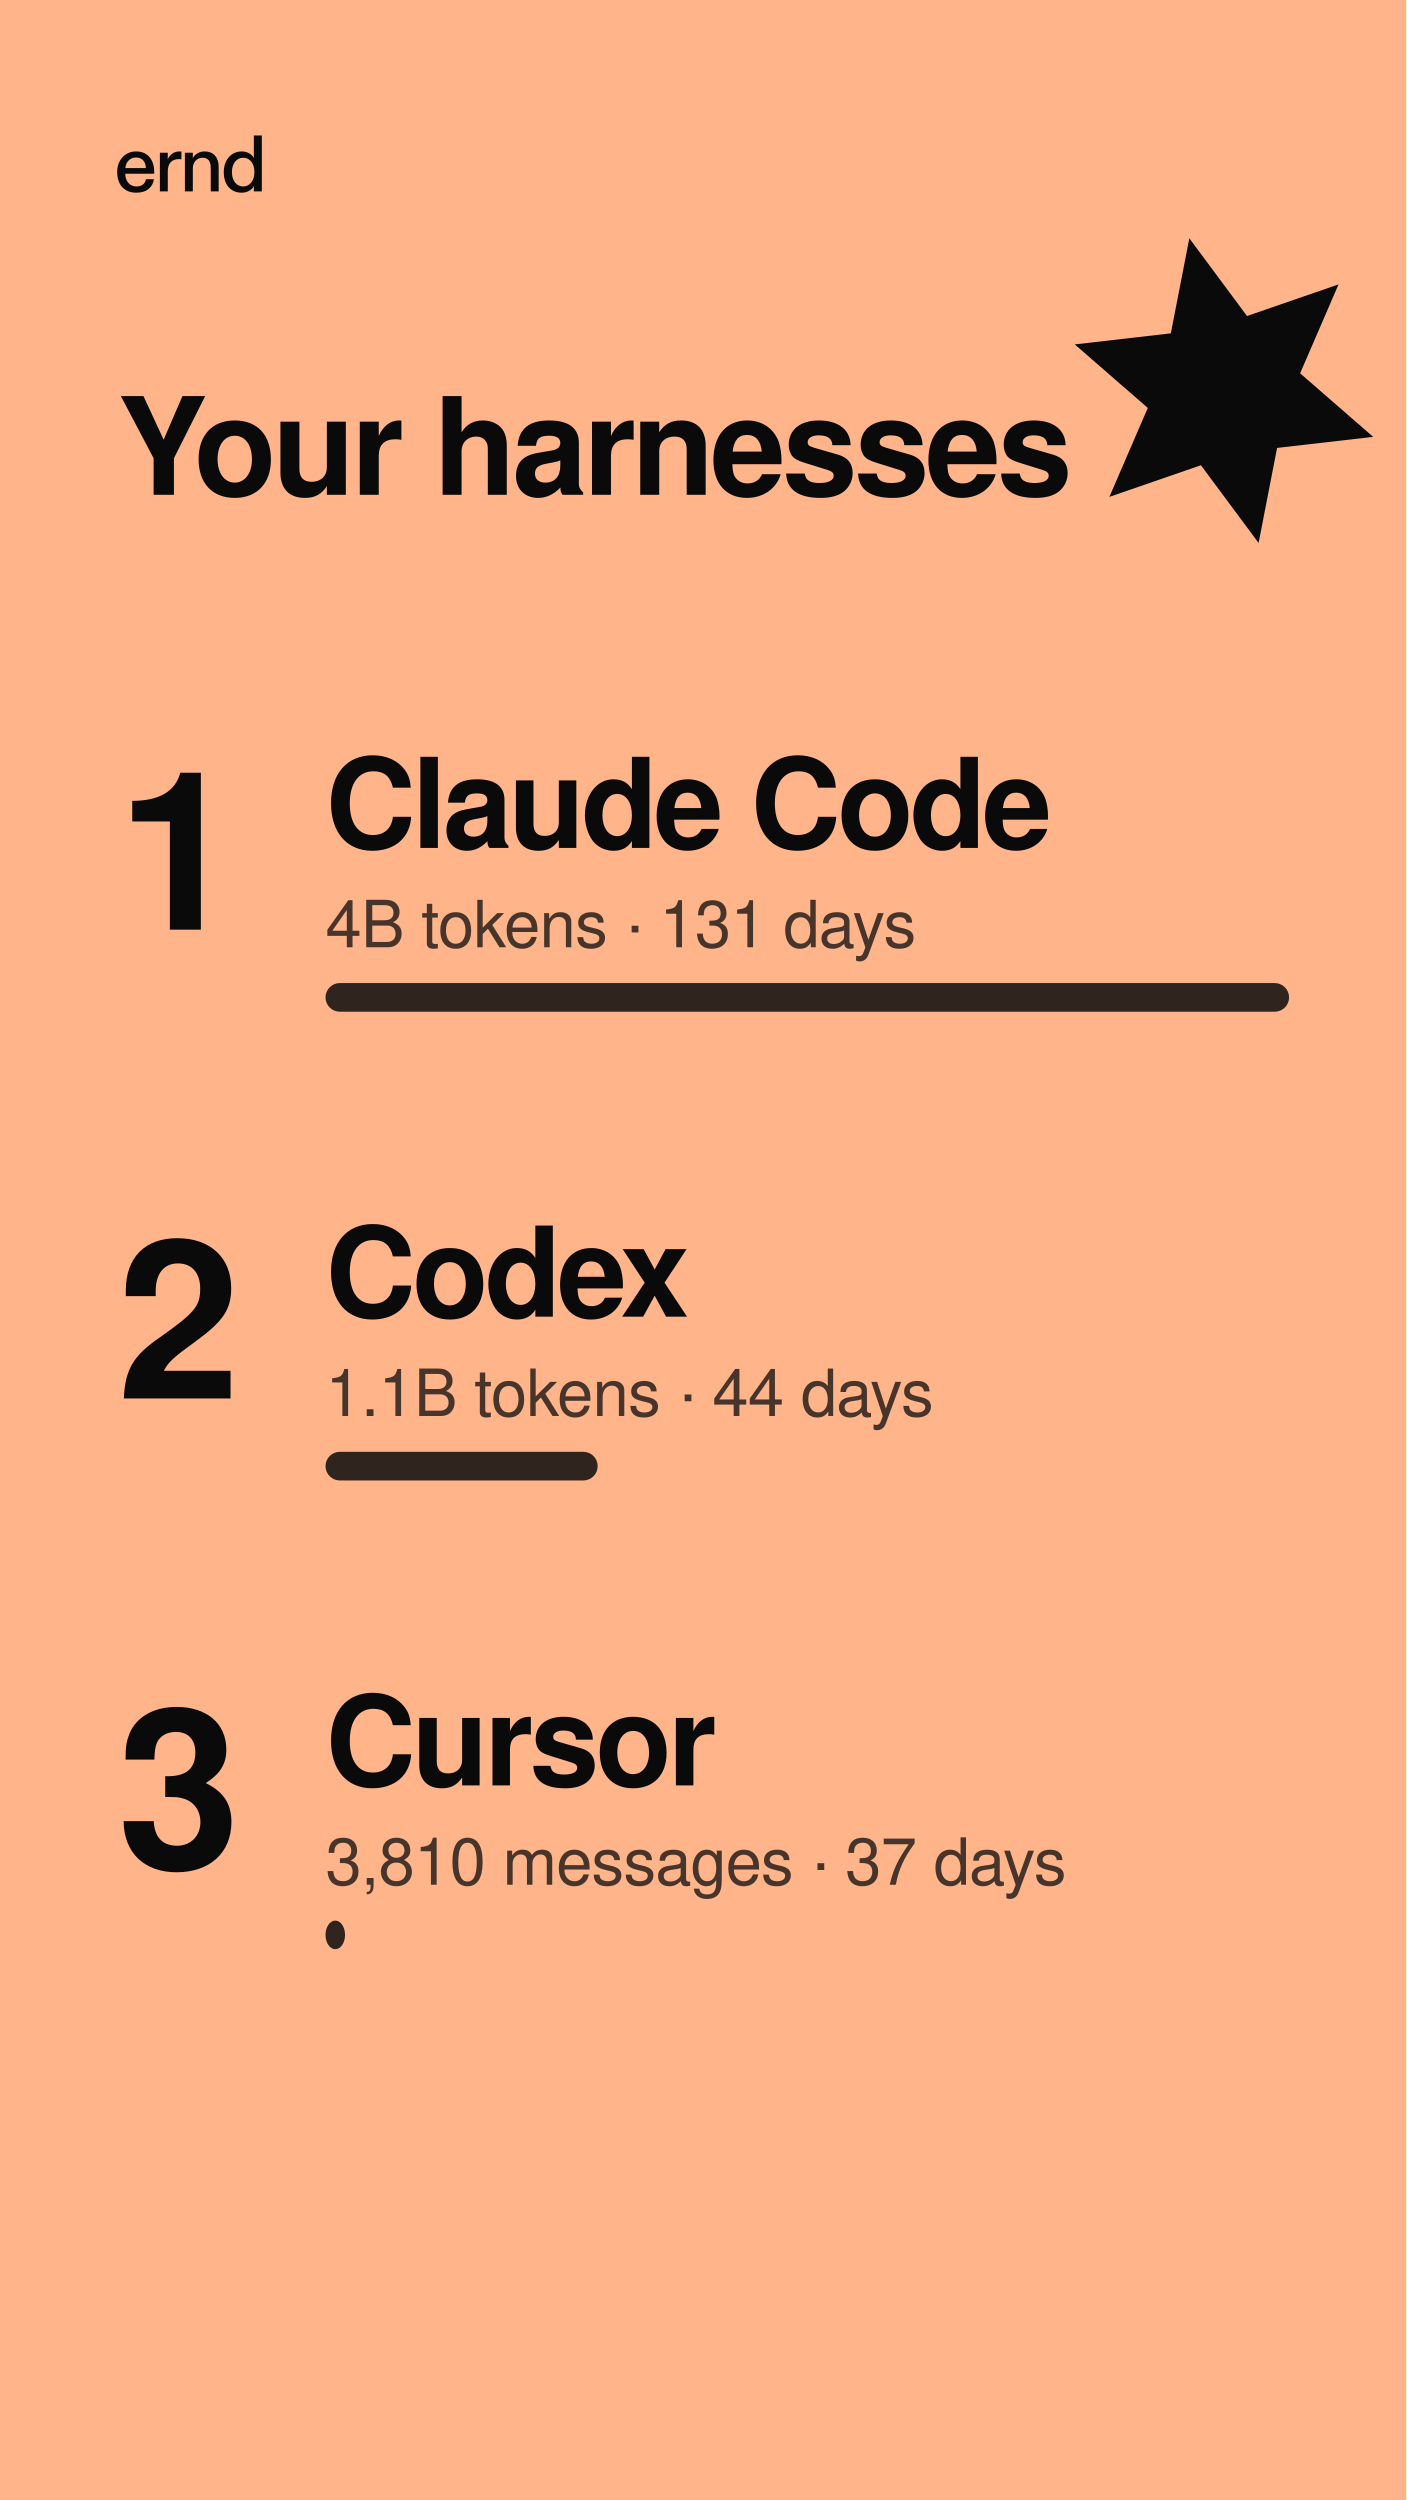
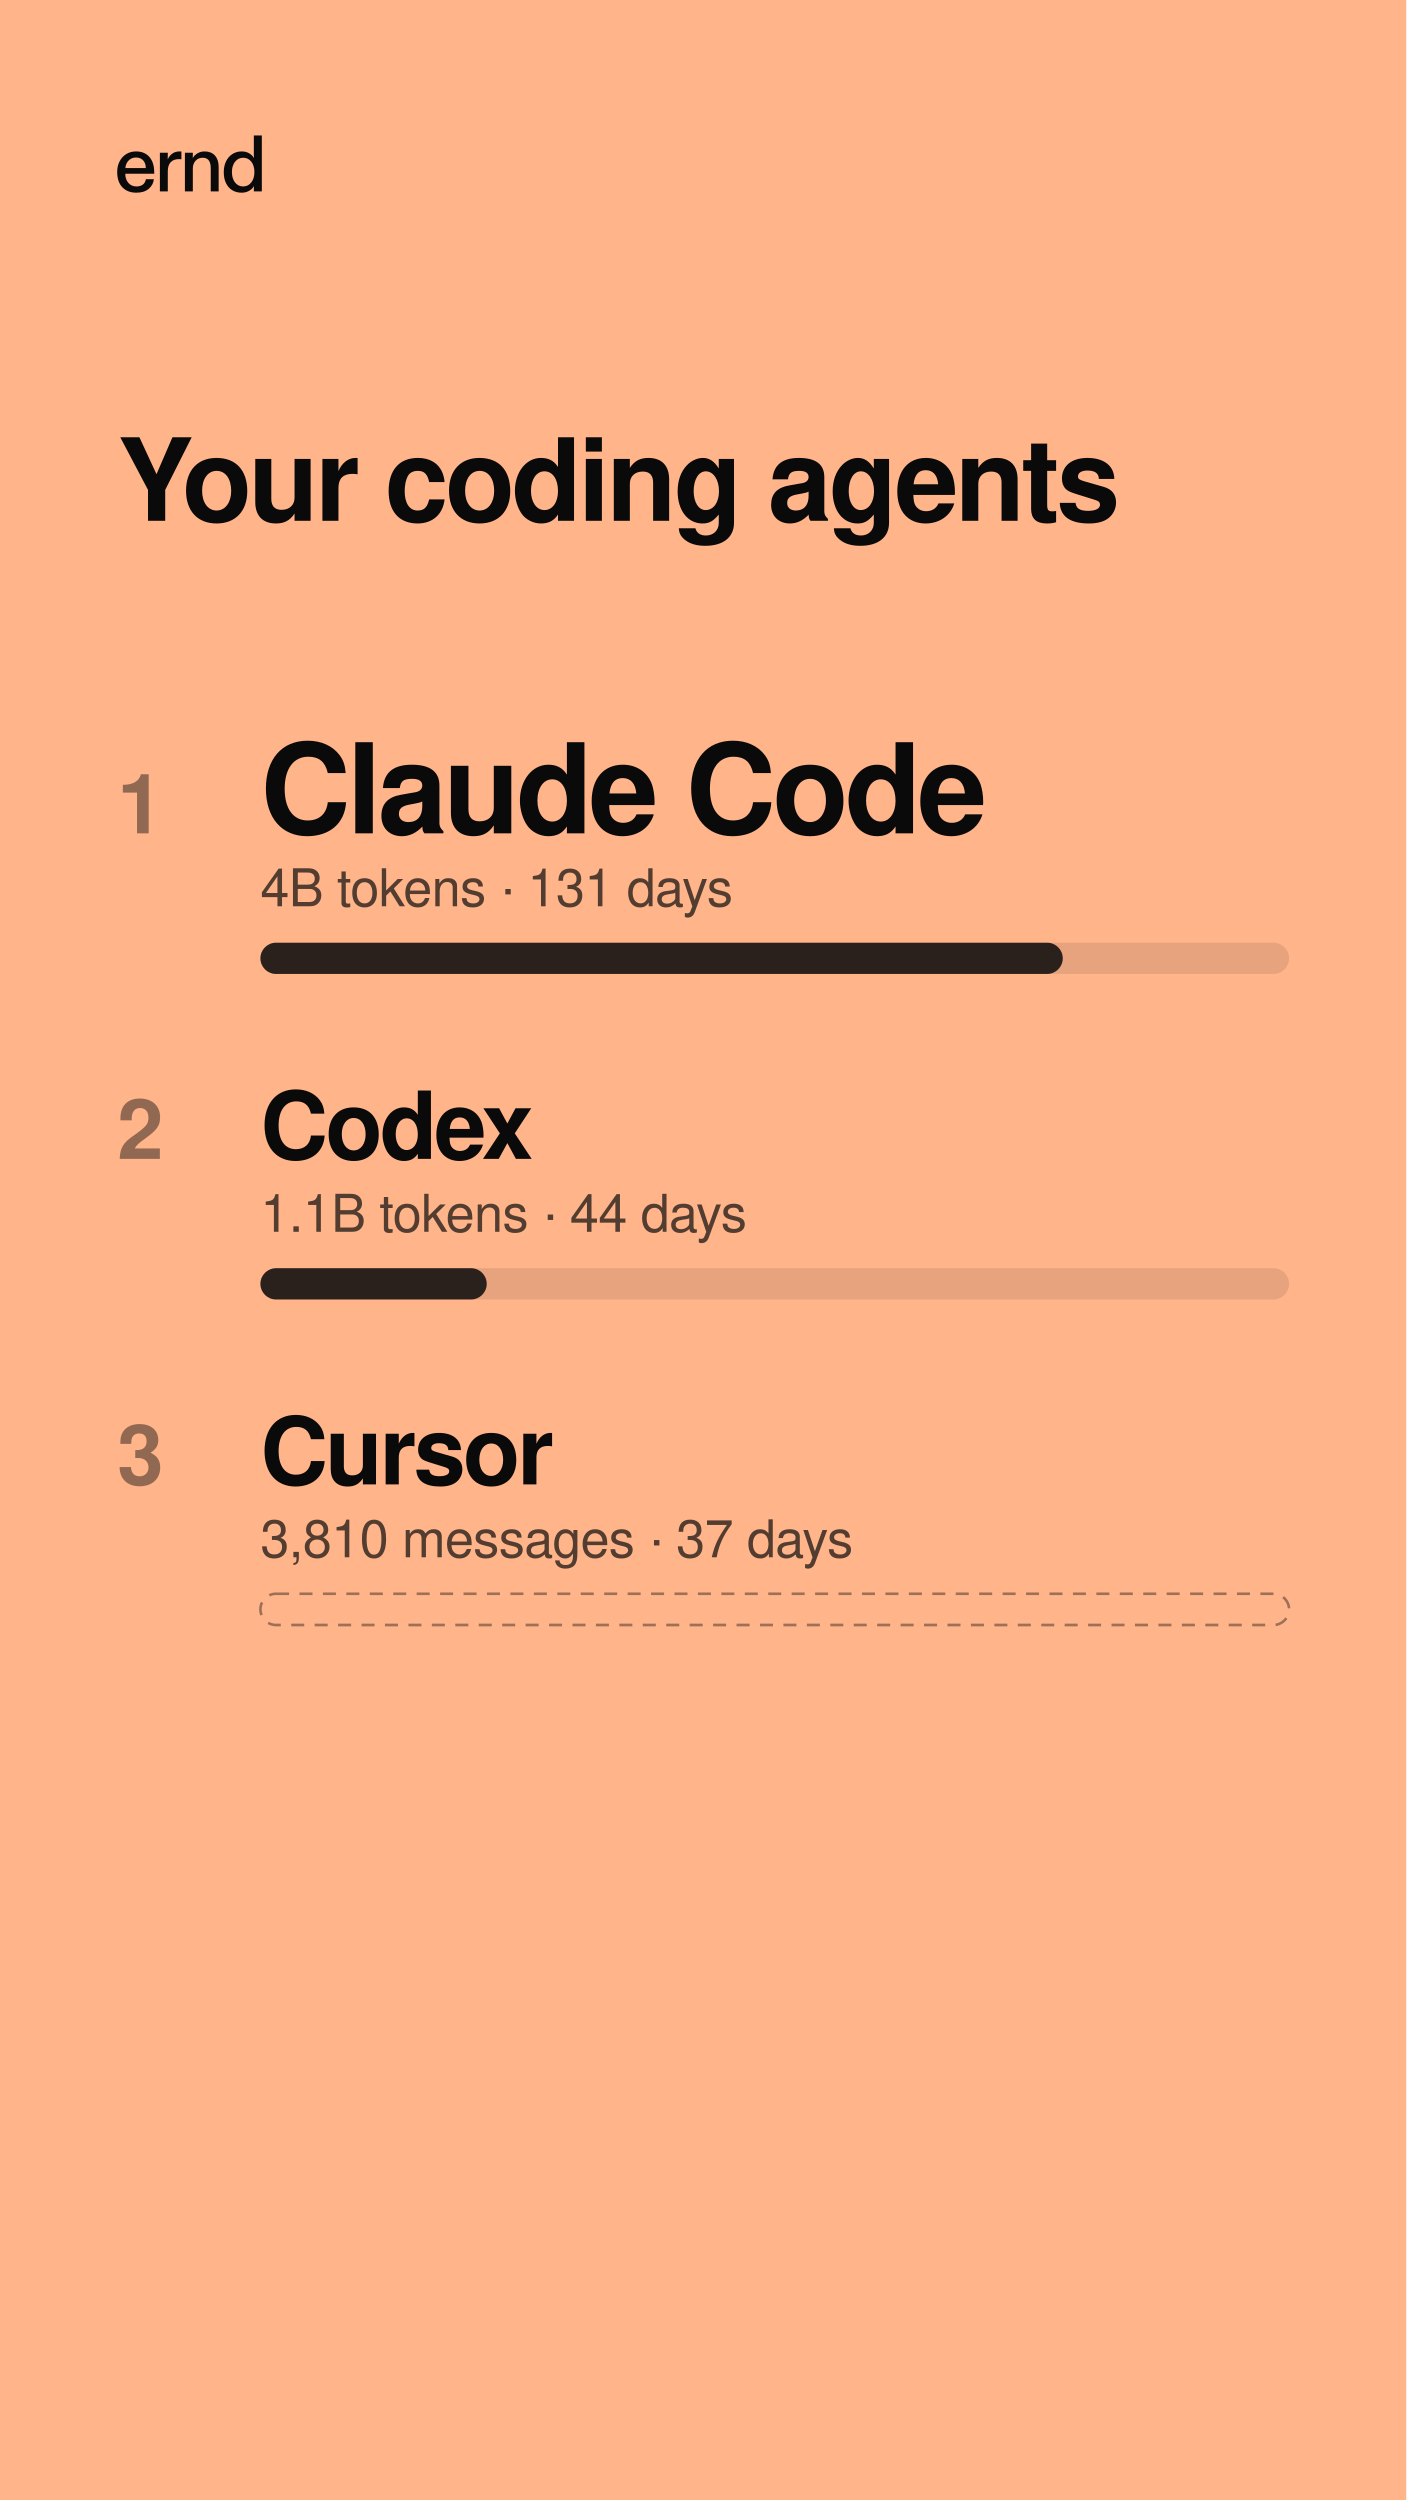
<svg xmlns="http://www.w3.org/2000/svg" width="1080" height="1920" viewBox="0 0 1080 1920">
  <defs>
    <linearGradient id="sky-harnesses" x1="0" y1="0" x2="0.35" y2="1">
      <stop offset="0" stop-color="#6a97e6" />
      <stop offset="0.45" stop-color="#7682d7" />
      <stop offset="0.78" stop-color="#9775c6" />
      <stop offset="1" stop-color="#e175ae" />
    </linearGradient>
    <linearGradient id="dusk-harnesses" x1="0" y1="0" x2="0" y2="1">
      <stop offset="0" stop-color="#141133" />
      <stop offset="1" stop-color="#2a2160" />
    </linearGradient>
    <linearGradient id="ink-harnesses" x1="0" y1="0" x2="1" y2="0">
      <stop offset="0" stop-color="#6a97e6" />
      <stop offset="0.5" stop-color="#9775c6" />
      <stop offset="1" stop-color="#e175ae" />
    </linearGradient>
    <filter id="cloud-harnesses" x="-50%" y="-50%" width="200%" height="200%">
      <feGaussianBlur stdDeviation="38" />
    </filter>
  </defs>
  <rect width="1080" height="1920" fill="#ffb48a" />
-   <polygon points="1054.6,335.5 980.8,344.0 966.6,417.0 922.3,357.3 852.0,381.6 881.5,313.3 825.4,264.5 899.2,256.0 913.4,183.0 957.7,242.7 1028.0,218.4 998.5,286.7" fill="#0a0a0a" />
  <g fill="#0a0a0a" transform="translate(75.84 56.30) scale(4.3564)">
    <path transform="translate(2.686 20.821) scale(0.014096 -0.014096)" d="M40 244Q40 318 70.5 376.5Q101 435 154.5 467.5Q208 500 275 500Q383 500 443.0 430.5Q503 361 503 242V221H141Q142 148 181.0 105.0Q220 62 281 62Q327 62 359.0 84.0Q391 106 399 153H499Q491 80 434.0 32.0Q377 -16 280 -16Q169 -16 104.5 52.0Q40 120 40 244ZM398 292Q398 352 365.0 388.0Q332 424 275 424Q220 424 183.5 387.0Q147 350 142 292Z" />
    <path transform="translate(9.791 20.821) scale(0.014096 -0.014096)" d="M70 0V484H169V457Q169 419 168 401Q187 445 225.0 472.5Q263 500 316 500Q331 500 339 499V401Q328 404 309 404Q242 404 205.5 366.0Q169 328 169 250V0Z" />
    <path transform="translate(14.203 20.821) scale(0.014096 -0.014096)" d="M70 0V484H169V455Q169 431 168 417Q188 453 227.5 476.5Q267 500 316 500Q399 500 445.5 448.5Q492 397 492 306V0H393V292Q393 421 292 421Q237 421 203.0 383.0Q169 345 169 289V0Z" />
    <path transform="translate(21.476 20.821) scale(0.014096 -0.014096)" d="M40 241Q40 318 69.0 377.0Q98 436 149.0 468.0Q200 500 264 500Q319 500 358.5 476.0Q398 452 418 417Q416 432 416 460V700H516V0H416V25Q416 54 418 67Q399 32 358.0 8.0Q317 -16 262 -16Q198 -16 147.5 14.0Q97 44 68.5 102.0Q40 160 40 241ZM423 242Q423 323 384.0 372.0Q345 421 283 421Q221 421 181.5 371.5Q142 322 142 242Q142 161 181.0 111.5Q220 62 283 62Q344 62 383.5 111.5Q423 161 423 242Z" />
  </g>
-   <text x="90" y="380" font-family="'ABC Diatype', 'Avenir Next', 'Segoe UI', 'Helvetica Neue', Helvetica, Arial, sans-serif" font-size="104" font-weight="700" fill="#0a0a0a" text-anchor="start" letter-spacing="-3.1">Your harnesses</text>
-   <text x="90" y="714" font-family="'ABC Diatype', 'Avenir Next', 'Segoe UI', 'Helvetica Neue', Helvetica, Arial, sans-serif" font-size="170" font-weight="700" fill="#0a0a0a" text-anchor="start" letter-spacing="-8.5">1</text>
-   <text x="250" y="651.2" font-family="'ABC Diatype', 'Avenir Next', 'Segoe UI', 'Helvetica Neue', Helvetica, Arial, sans-serif" font-size="96" font-weight="700" fill="#0a0a0a" text-anchor="start" letter-spacing="-2.9">Claude Code</text>
-   <text x="250" y="727.5" font-family="'ABC Diatype', 'Avenir Next', 'Segoe UI', 'Helvetica Neue', Helvetica, Arial, sans-serif" font-size="50" font-weight="500" fill="#0a0a0a" text-anchor="start" letter-spacing="-0.5" opacity="0.75">4B tokens · 131 days</text>
-   <rect x="250" y="755" width="740" height="22" rx="11" fill="#0a0a0a" opacity="0.85" />
-   <text x="90" y="1074" font-family="'ABC Diatype', 'Avenir Next', 'Segoe UI', 'Helvetica Neue', Helvetica, Arial, sans-serif" font-size="170" font-weight="700" fill="#0a0a0a" text-anchor="start" letter-spacing="-8.5">2</text>
-   <text x="250" y="1011.2" font-family="'ABC Diatype', 'Avenir Next', 'Segoe UI', 'Helvetica Neue', Helvetica, Arial, sans-serif" font-size="96" font-weight="700" fill="#0a0a0a" text-anchor="start" letter-spacing="-2.9">Codex</text>
-   <text x="250" y="1087.5" font-family="'ABC Diatype', 'Avenir Next', 'Segoe UI', 'Helvetica Neue', Helvetica, Arial, sans-serif" font-size="50" font-weight="500" fill="#0a0a0a" text-anchor="start" letter-spacing="-0.5" opacity="0.75">1.1B tokens · 44 days</text>
-   <rect x="250" y="1115" width="209" height="22" rx="11" fill="#0a0a0a" opacity="0.85" />
-   <text x="90" y="1434" font-family="'ABC Diatype', 'Avenir Next', 'Segoe UI', 'Helvetica Neue', Helvetica, Arial, sans-serif" font-size="170" font-weight="700" fill="#0a0a0a" text-anchor="start" letter-spacing="-8.5">3</text>
-   <text x="250" y="1371.2" font-family="'ABC Diatype', 'Avenir Next', 'Segoe UI', 'Helvetica Neue', Helvetica, Arial, sans-serif" font-size="96" font-weight="700" fill="#0a0a0a" text-anchor="start" letter-spacing="-2.9">Cursor</text>
-   <text x="250" y="1447.5" font-family="'ABC Diatype', 'Avenir Next', 'Segoe UI', 'Helvetica Neue', Helvetica, Arial, sans-serif" font-size="50" font-weight="500" fill="#0a0a0a" text-anchor="start" letter-spacing="-0.5" opacity="0.75">3,810 messages · 37 days</text>
-   <rect x="250" y="1475" width="15" height="22" rx="11" fill="#0a0a0a" opacity="0.85" />
+   <text x="90" y="400" font-family="'ABC Diatype', 'Helvetica Neue', Helvetica, Arial, sans-serif" font-size="88" font-weight="700" fill="#0a0a0a" text-anchor="start" letter-spacing="-2.64">Your coding agents</text>
+   <text x="90" y="640" font-family="'ABC Diatype', 'Helvetica Neue', Helvetica, Arial, sans-serif" font-size="64" font-weight="700" fill="#0a0a0a" text-anchor="start" letter-spacing="-1.92" opacity="0.45">1</text>
+   <text x="200" y="640" font-family="'ABC Diatype', 'Helvetica Neue', Helvetica, Arial, sans-serif" font-size="96" font-weight="700" fill="#0a0a0a" text-anchor="start" letter-spacing="-2.88">Claude Code</text>
+   <text x="200" y="696" font-family="'ABC Diatype', 'Helvetica Neue', Helvetica, Arial, sans-serif" font-size="40" font-weight="500" fill="#0a0a0a" text-anchor="start" letter-spacing="-0.40" opacity="0.7">4B tokens · 131 days</text>
+   <rect x="200" y="724" width="790" height="24" rx="12" fill="#0a0a0a" opacity="0.1" />
+   <rect x="200" y="724" width="616.2" height="24" rx="12" fill="#0a0a0a" opacity="0.85" />
+   <text x="90" y="890" font-family="'ABC Diatype', 'Helvetica Neue', Helvetica, Arial, sans-serif" font-size="64" font-weight="700" fill="#0a0a0a" text-anchor="start" letter-spacing="-1.92" opacity="0.45">2</text>
+   <text x="200" y="890" font-family="'ABC Diatype', 'Helvetica Neue', Helvetica, Arial, sans-serif" font-size="72" font-weight="700" fill="#0a0a0a" text-anchor="start" letter-spacing="-2.16">Codex</text>
+   <text x="200" y="946" font-family="'ABC Diatype', 'Helvetica Neue', Helvetica, Arial, sans-serif" font-size="40" font-weight="500" fill="#0a0a0a" text-anchor="start" letter-spacing="-0.40" opacity="0.7">1.1B tokens · 44 days</text>
+   <rect x="200" y="974" width="790" height="24" rx="12" fill="#0a0a0a" opacity="0.1" />
+   <rect x="200" y="974" width="173.8" height="24" rx="12" fill="#0a0a0a" opacity="0.85" />
+   <text x="90" y="1140" font-family="'ABC Diatype', 'Helvetica Neue', Helvetica, Arial, sans-serif" font-size="64" font-weight="700" fill="#0a0a0a" text-anchor="start" letter-spacing="-1.92" opacity="0.45">3</text>
+   <text x="200" y="1140" font-family="'ABC Diatype', 'Helvetica Neue', Helvetica, Arial, sans-serif" font-size="72" font-weight="700" fill="#0a0a0a" text-anchor="start" letter-spacing="-2.16">Cursor</text>
+   <text x="200" y="1196" font-family="'ABC Diatype', 'Helvetica Neue', Helvetica, Arial, sans-serif" font-size="40" font-weight="500" fill="#0a0a0a" text-anchor="start" letter-spacing="-0.40" opacity="0.7">3,810 messages · 37 days</text>
+   <rect x="200" y="1224" width="790" height="24" rx="12" fill="none" stroke="#0a0a0a" stroke-opacity="0.4" stroke-width="2" stroke-dasharray="10 8" />
</svg>
